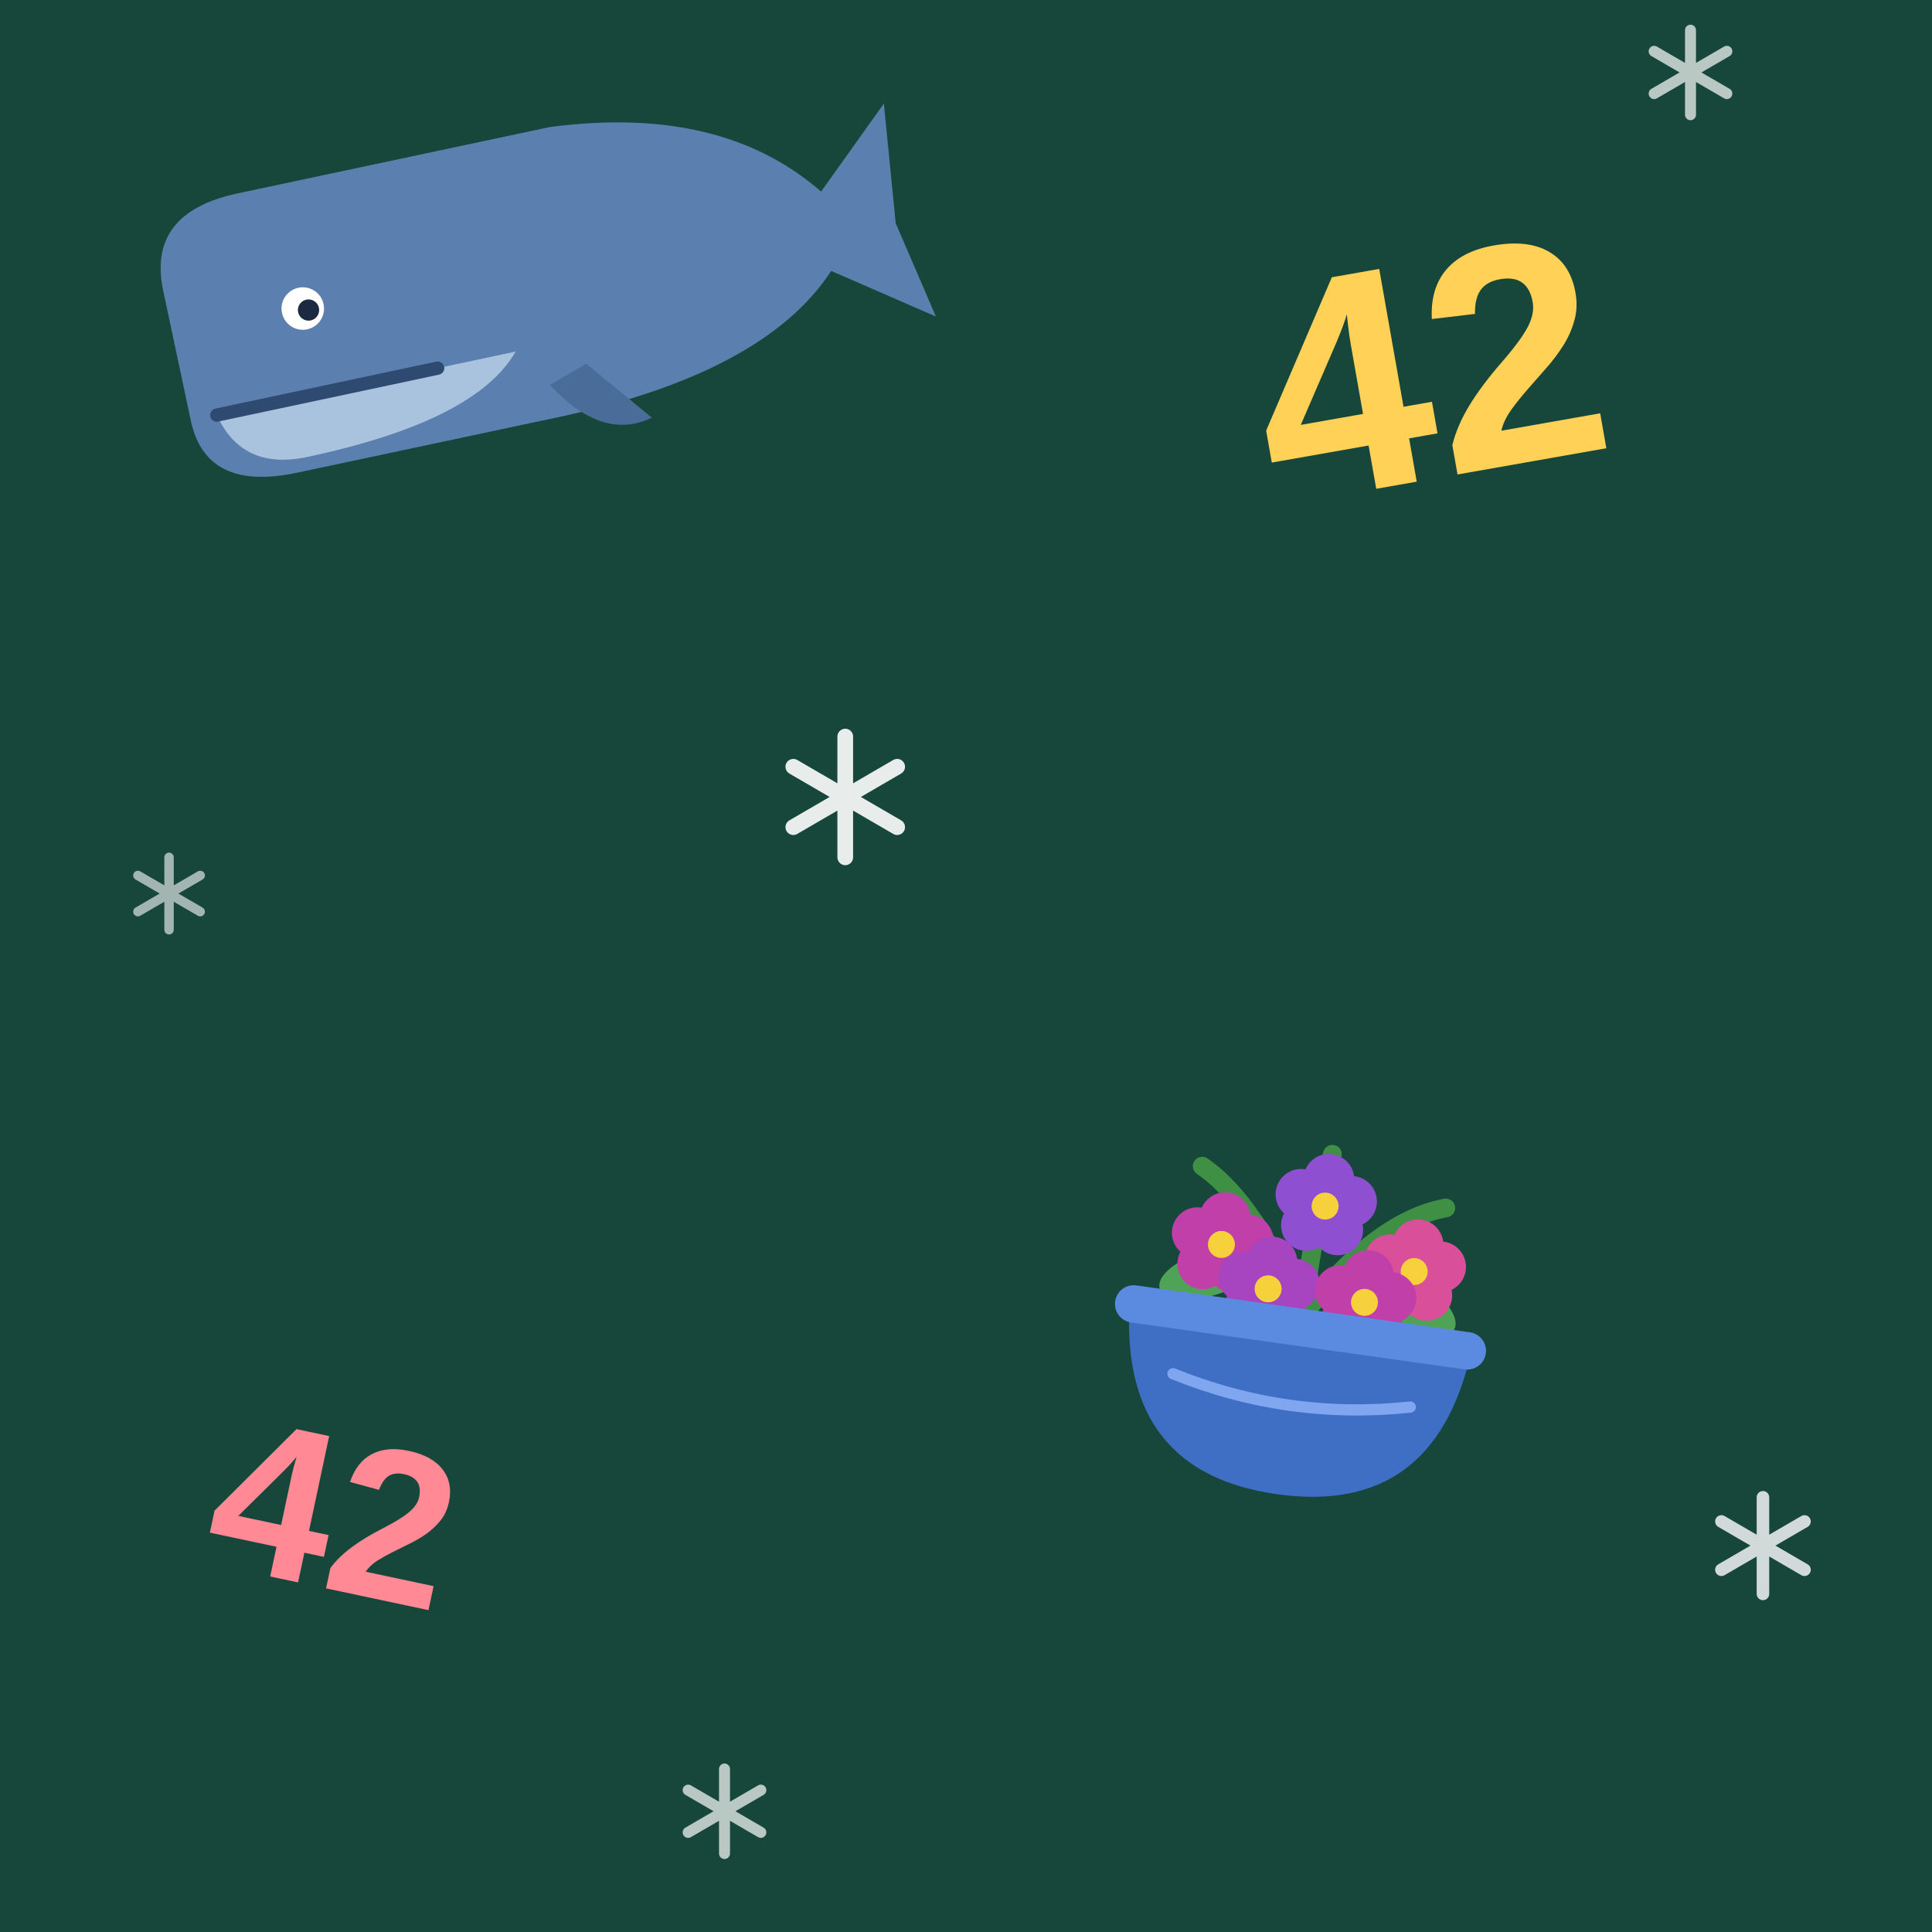
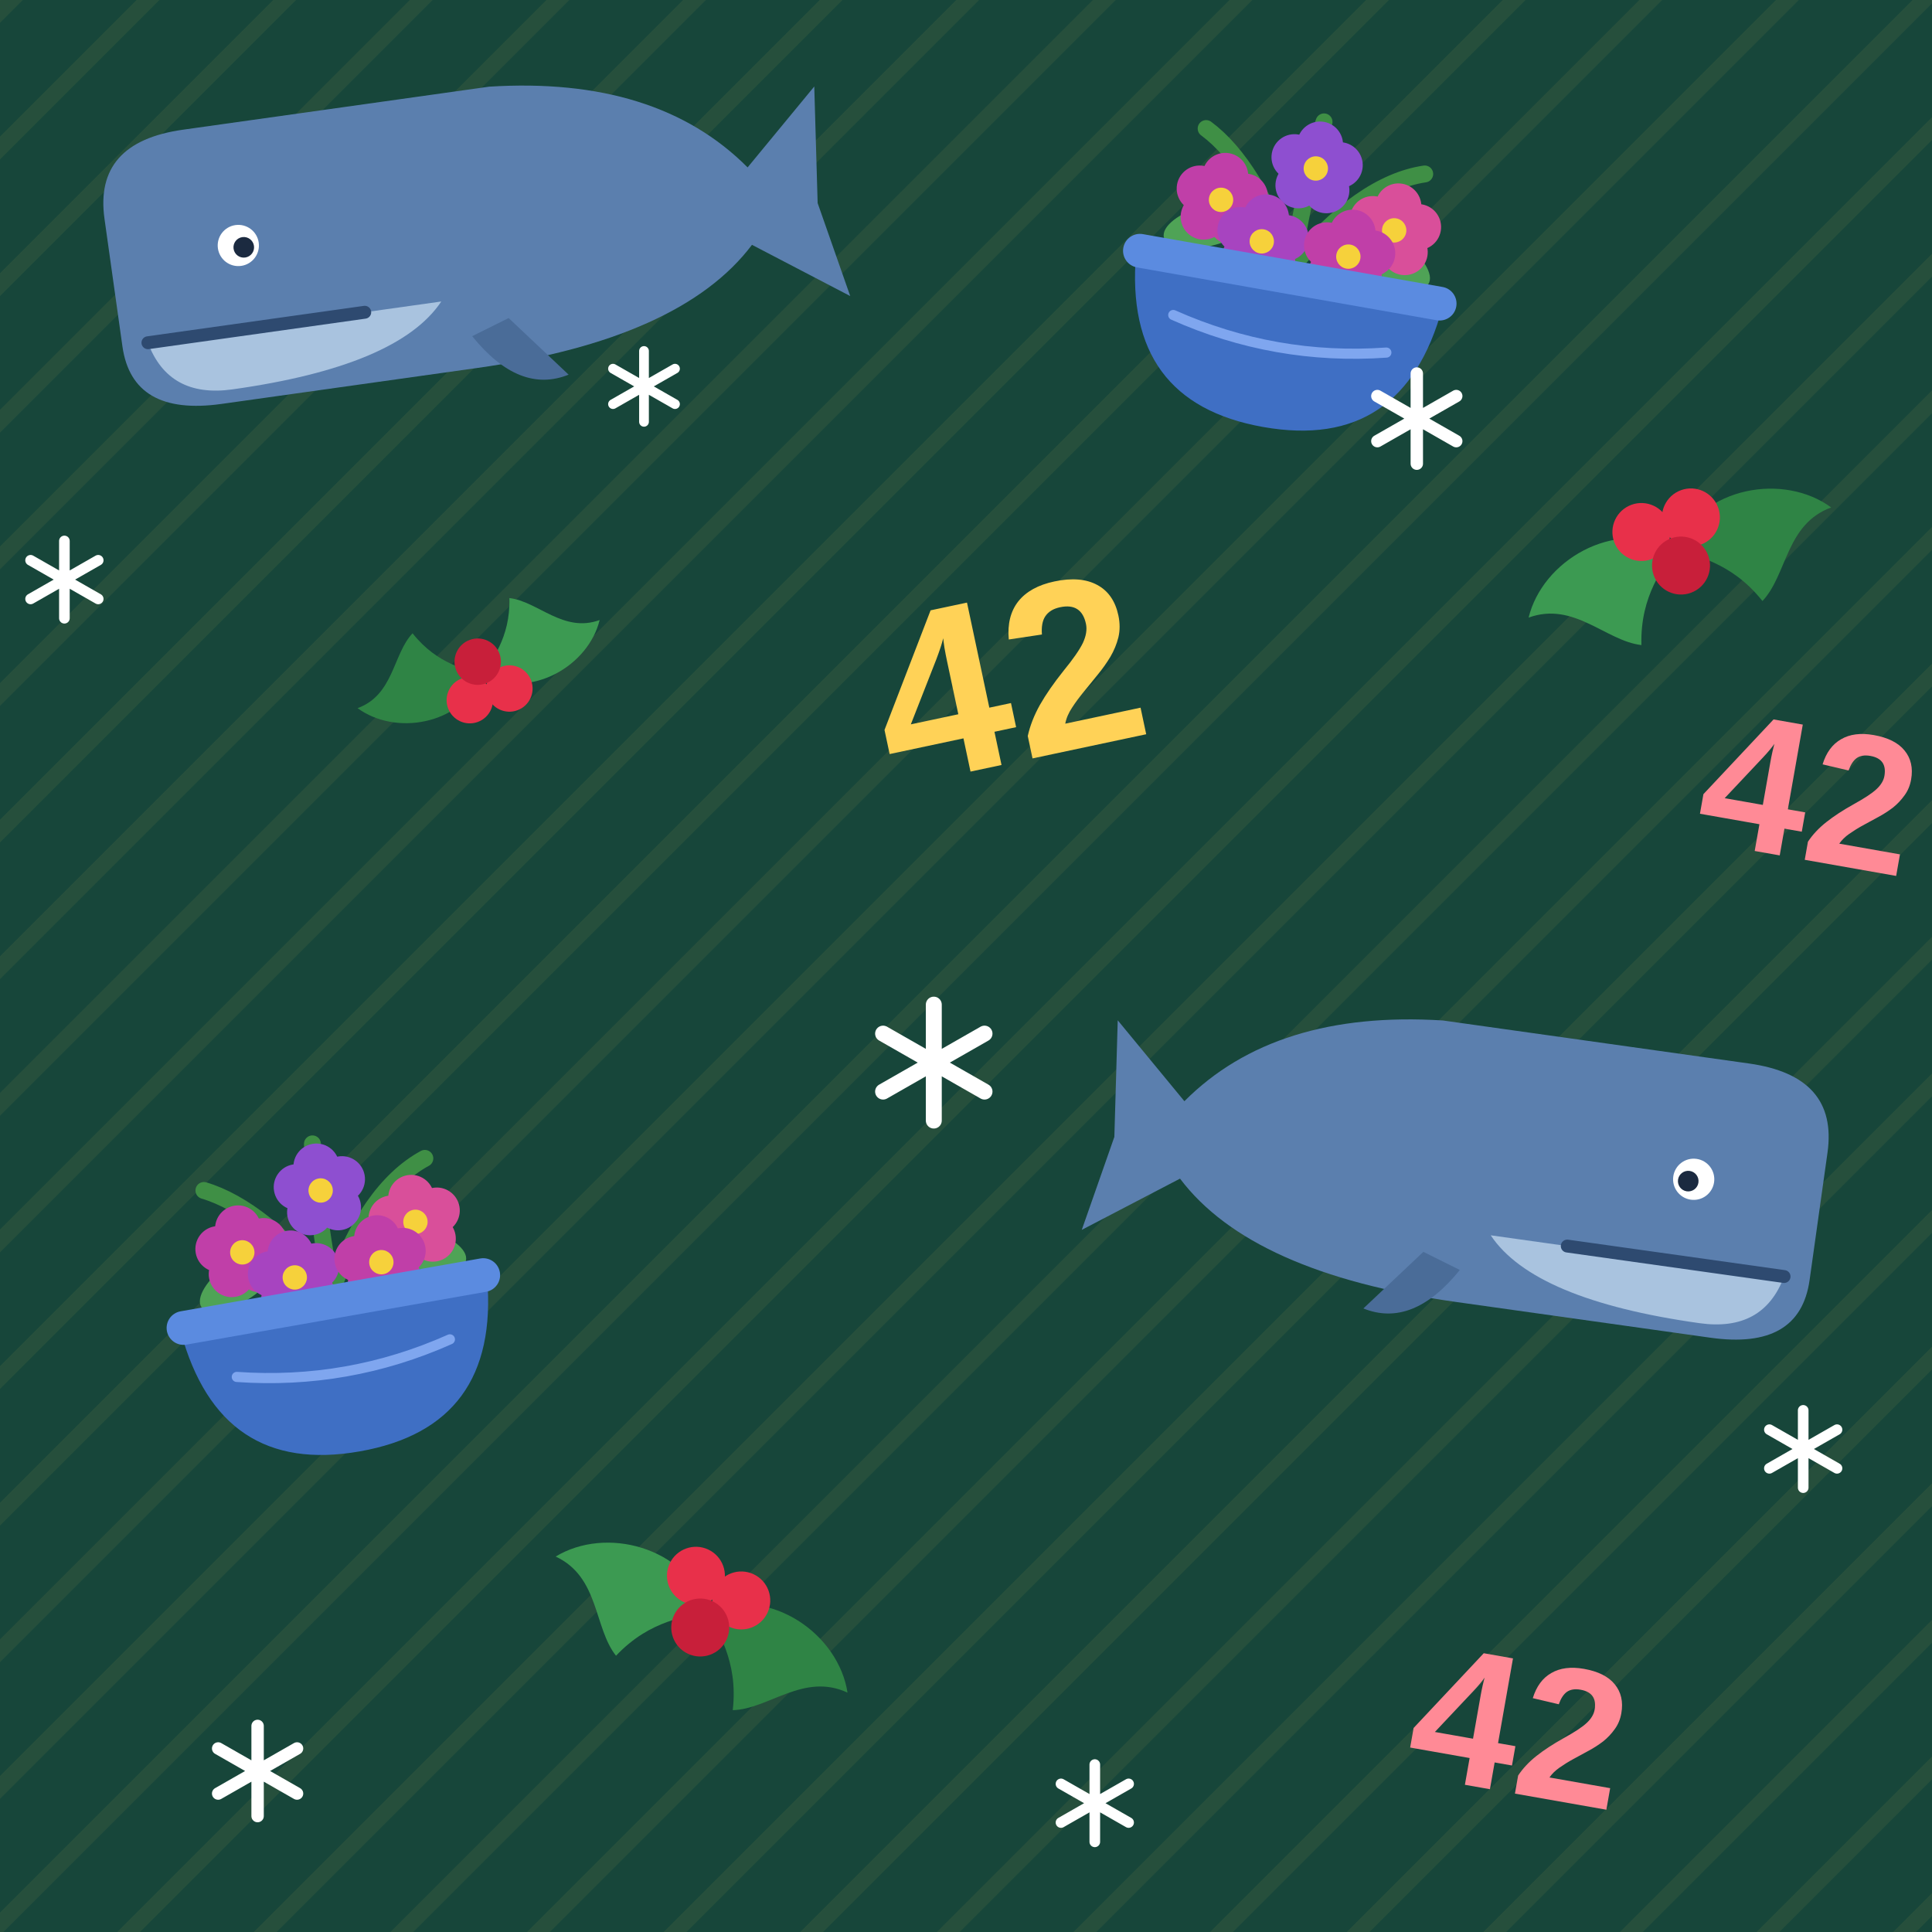
- <svg xmlns="http://www.w3.org/2000/svg" width="160" height="160" viewBox="0 0 160 160">
-   <rect width="160" height="160" fill="#17463a" />
-   <g transform="translate(8 14) rotate(-12) scale(0.55)">
-     <path d="M6 20Q6 8 20 8H68Q94 10 106 26L118 15 116 33 119 48 105 38Q92 51 60 51H20Q6 51 6 40Z" fill="#5b7fae" />
-     <path d="M10 40H56Q48 49 22 49Q12 49 10 40Z" fill="#a9c3df" />
-     <path d="M10 40H44" stroke="#2e4a70" stroke-width="2" stroke-linecap="round" />
-     <circle cx="26" cy="27" r="3.2" fill="#fff" />
-     <circle cx="26.8" cy="27.4" r="1.6" fill="#1b2a40" />
-     <path d="M60 46Q66 56 74 54Q70 49 66 44Z" fill="#4a6c98" />
-   </g>
-   <g transform="translate(92 88) rotate(8) scale(0.62)">
-     <path d="M30 30Q22 16 14 12M30 30Q30 14 31 8M30 30Q38 16 47 13" stroke="#3f8f45" stroke-width="2.5" fill="none" stroke-linecap="round" />
-     <ellipse cx="17" cy="26" rx="7" ry="3" fill="#4fa356" transform="rotate(-25 17 26)" />
-     <ellipse cx="44" cy="26" rx="7" ry="3" fill="#4fa356" transform="rotate(25 44 26)" />
-     <circle cx="18.0" cy="18.4" r="3.4" fill="#c03fa8" />
-     <circle cx="21.4" cy="20.9" r="3.4" fill="#c03fa8" />
-     <circle cx="20.1" cy="24.9" r="3.4" fill="#c03fa8" />
-     <circle cx="15.9" cy="24.9" r="3.4" fill="#c03fa8" />
-     <circle cx="14.6" cy="20.9" r="3.4" fill="#c03fa8" />
-     <circle cx="18" cy="22" r="1.8" fill="#f6d13b" />
-     <circle cx="31.0" cy="11.4" r="3.4" fill="#8e4fd0" />
-     <circle cx="34.4" cy="13.9" r="3.4" fill="#8e4fd0" />
-     <circle cx="33.1" cy="17.9" r="3.4" fill="#8e4fd0" />
-     <circle cx="28.9" cy="17.9" r="3.4" fill="#8e4fd0" />
-     <circle cx="27.6" cy="13.9" r="3.4" fill="#8e4fd0" />
-     <circle cx="31" cy="15" r="1.8" fill="#f6d13b" />
-     <circle cx="44.0" cy="18.4" r="3.4" fill="#d94f9a" />
-     <circle cx="47.4" cy="20.9" r="3.4" fill="#d94f9a" />
-     <circle cx="46.1" cy="24.9" r="3.4" fill="#d94f9a" />
-     <circle cx="41.9" cy="24.9" r="3.4" fill="#d94f9a" />
-     <circle cx="40.6" cy="20.9" r="3.4" fill="#d94f9a" />
-     <circle cx="44" cy="22" r="1.8" fill="#f6d13b" />
-     <circle cx="25.0" cy="23.4" r="3.4" fill="#a744c0" />
-     <circle cx="28.4" cy="25.9" r="3.4" fill="#a744c0" />
-     <circle cx="27.1" cy="29.9" r="3.4" fill="#a744c0" />
-     <circle cx="22.9" cy="29.9" r="3.4" fill="#a744c0" />
-     <circle cx="21.6" cy="25.9" r="3.4" fill="#a744c0" />
-     <circle cx="25" cy="27" r="1.8" fill="#f6d13b" />
-     <circle cx="38.0" cy="23.4" r="3.4" fill="#c03fa8" />
-     <circle cx="41.4" cy="25.9" r="3.4" fill="#c03fa8" />
-     <circle cx="40.1" cy="29.9" r="3.4" fill="#c03fa8" />
-     <circle cx="35.9" cy="29.9" r="3.4" fill="#c03fa8" />
-     <circle cx="34.6" cy="25.9" r="3.4" fill="#c03fa8" />
-     <circle cx="38" cy="27" r="1.8" fill="#f6d13b" />
-     <path d="M7 32H53Q51 54 30 54Q9 54 7 32Z" fill="#3f6fc4" />
-     <rect x="5" y="29" width="50" height="5" rx="2.5" fill="#5b8be0" />
-     <path d="M14 40Q30 44 46 40" stroke="#7fa6ef" stroke-width="1.5" fill="none" stroke-linecap="round" />
-   </g>
-   <text x="104" y="40" transform="rotate(-10 116 32)" font-family="Arial Black, Arial, sans-serif" font-weight="900" font-size="26" fill="#ffd257">42</text>
-   <text x="18" y="132" transform="rotate(12 30 124)" font-family="Arial Black, Arial, sans-serif" font-weight="900" font-size="18" fill="#ff8a96">42</text>
-   <g transform="translate(70 66)" opacity="0.9">
-     <path d="M0-5V5M-4.3-2.5 4.3 2.5M-4.3 2.5 4.3-2.5" stroke="#fff" stroke-width="1.3" stroke-linecap="round" />
-   </g>
-   <g transform="translate(146 128) scale(0.8)" opacity="0.8">
-     <path d="M0-5V5M-4.3-2.5 4.3 2.5M-4.3 2.5 4.3-2.5" stroke="#fff" stroke-width="1.3" stroke-linecap="round" />
-   </g>
-   <g transform="translate(140 6) scale(0.7)" opacity="0.7">
-     <path d="M0-5V5M-4.3-2.5 4.3 2.5M-4.3 2.5 4.3-2.5" stroke="#fff" stroke-width="1.3" stroke-linecap="round" />
-   </g>
-   <g transform="translate(60 150) scale(0.7)" opacity="0.7">
-     <path d="M0-5V5M-4.3-2.5 4.3 2.5M-4.3 2.5 4.3-2.5" stroke="#fff" stroke-width="1.3" stroke-linecap="round" />
-   </g>
-   <g transform="translate(14 74) scale(0.6)" opacity="0.6">
-     <path d="M0-5V5M-4.3-2.5 4.3 2.5M-4.3 2.5 4.3-2.5" stroke="#fff" stroke-width="1.3" stroke-linecap="round" />
-   </g>
+ <svg xmlns="http://www.w3.org/2000/svg" width="120" height="120" viewBox="0 0 120 120">
+   <defs>
+     <g id="w">
+       <path d="M6 20Q6 8 20 8H68Q94 10 106 26L118 15 116 33 119 48 105 38Q92 51 60 51H20Q6 51 6 40Z" fill="#5b7fae" />
+       <path d="M10 40H56Q48 49 22 49Q12 49 10 40Z" fill="#a9c3df" />
+       <path d="M10 40H44" stroke="#2e4a70" stroke-width="2" stroke-linecap="round" />
+       <circle cx="26" cy="27" r="3.2" fill="#fff" />
+       <circle cx="26.8" cy="27.4" r="1.6" fill="#1b2a40" />
+       <path d="M60 46Q66 56 74 54Q70 49 66 44Z" fill="#4a6c98" />
+     </g>
+     <g id="p">
+       <path d="M30 30Q22 16 14 12M30 30Q30 14 31 8M30 30Q38 16 47 13" stroke="#3f8f45" stroke-width="2.5" fill="none" stroke-linecap="round" />
+       <ellipse cx="17" cy="26" rx="7" ry="3" fill="#4fa356" transform="rotate(-25 17 26)" />
+       <ellipse cx="44" cy="26" rx="7" ry="3" fill="#4fa356" transform="rotate(25 44 26)" />
+       <circle cx="18.0" cy="18.4" r="3.4" fill="#c03fa8" />
+       <circle cx="21.4" cy="20.9" r="3.4" fill="#c03fa8" />
+       <circle cx="20.1" cy="24.9" r="3.4" fill="#c03fa8" />
+       <circle cx="15.9" cy="24.9" r="3.4" fill="#c03fa8" />
+       <circle cx="14.6" cy="20.9" r="3.4" fill="#c03fa8" />
+       <circle cx="18" cy="22" r="1.8" fill="#f6d13b" />
+       <circle cx="31.0" cy="11.4" r="3.4" fill="#8e4fd0" />
+       <circle cx="34.4" cy="13.9" r="3.4" fill="#8e4fd0" />
+       <circle cx="33.1" cy="17.9" r="3.4" fill="#8e4fd0" />
+       <circle cx="28.9" cy="17.9" r="3.4" fill="#8e4fd0" />
+       <circle cx="27.6" cy="13.9" r="3.4" fill="#8e4fd0" />
+       <circle cx="31" cy="15" r="1.8" fill="#f6d13b" />
+       <circle cx="44.0" cy="18.4" r="3.4" fill="#d94f9a" />
+       <circle cx="47.4" cy="20.9" r="3.4" fill="#d94f9a" />
+       <circle cx="46.1" cy="24.9" r="3.4" fill="#d94f9a" />
+       <circle cx="41.9" cy="24.9" r="3.4" fill="#d94f9a" />
+       <circle cx="40.6" cy="20.9" r="3.4" fill="#d94f9a" />
+       <circle cx="44" cy="22" r="1.8" fill="#f6d13b" />
+       <circle cx="25.0" cy="23.4" r="3.4" fill="#a744c0" />
+       <circle cx="28.4" cy="25.9" r="3.4" fill="#a744c0" />
+       <circle cx="27.1" cy="29.9" r="3.4" fill="#a744c0" />
+       <circle cx="22.9" cy="29.9" r="3.4" fill="#a744c0" />
+       <circle cx="21.6" cy="25.9" r="3.4" fill="#a744c0" />
+       <circle cx="25" cy="27" r="1.8" fill="#f6d13b" />
+       <circle cx="38.0" cy="23.4" r="3.4" fill="#c03fa8" />
+       <circle cx="41.4" cy="25.9" r="3.4" fill="#c03fa8" />
+       <circle cx="40.1" cy="29.9" r="3.4" fill="#c03fa8" />
+       <circle cx="35.9" cy="29.9" r="3.4" fill="#c03fa8" />
+       <circle cx="34.6" cy="25.9" r="3.4" fill="#c03fa8" />
+       <circle cx="38" cy="27" r="1.8" fill="#f6d13b" />
+       <path d="M7 32H53Q51 54 30 54Q9 54 7 32Z" fill="#3f6fc4" />
+       <rect x="5" y="29" width="50" height="5" rx="2.5" fill="#5b8be0" />
+       <path d="M14 40Q30 44 46 40" stroke="#7fa6ef" stroke-width="1.5" fill="none" stroke-linecap="round" />
+     </g>
+     <g id="f">
+       <path d="M0-4V4M-3.5-2 3.5 2M-3.5 2 3.5-2" stroke="#fff" stroke-width="1.1" stroke-linecap="round" />
+     </g>
+     <g id="h">
+       <path d="M0 0C-3-3-8-2-10 1-7 1-6 4-4 5-3 2-1 1 0 0Z" fill="#3c9a52" />
+       <path d="M0 0C3-3 8-2 10 1 7 1 6 4 4 5 3 2 1 1 0 0Z" fill="#2f8445" />
+       <circle cx="-1.6" cy="-1.6" r="1.8" fill="#e8304a" />
+       <circle cx="1.6" cy="-1.4" r="1.8" fill="#e8304a" />
+       <circle cx="0" cy="1.2" r="1.8" fill="#c81f3a" />
+     </g>
+     <pattern id="pin" width="6" height="6" patternUnits="userSpaceOnUse" patternTransform="rotate(45)">
+       <rect width="1" height="6" fill="#ffd257" opacity="0.07" />
+     </pattern>
+   </defs>
+   <rect width="120" height="120" fill="#17463a" />
+   <rect width="120" height="120" fill="url(#pin)" />
+   <use href="#w" transform="translate(3 6) rotate(-8) scale(0.4)" />
+   <use href="#w" transform="translate(117 64) rotate(8) scale(-0.4 0.4)" />
+   <use href="#p" transform="translate(70 2) rotate(10) scale(0.42)" />
+   <use href="#p" transform="translate(6 70) rotate(-10) scale(0.42)" />
+   <text x="54" y="47" transform="rotate(-12 64 41)" font-family="Arial Black, Arial, sans-serif" font-weight="900" font-size="15" fill="#ffd257">42</text>
+   <text x="88" y="112" transform="rotate(10 98 106)" font-family="Arial Black, Arial, sans-serif" font-weight="900" font-size="12" fill="#ff8a96">42</text>
+   <text x="-14" y="54" transform="rotate(10 -4 48)" font-family="Arial Black, Arial, sans-serif" font-weight="900" font-size="12" fill="#ff8a96">42</text>
+   <text x="106" y="54" transform="rotate(10 116 48)" font-family="Arial Black, Arial, sans-serif" font-weight="900" font-size="12" fill="#ff8a96">42</text>
+   <use href="#h" transform="translate(104 34) rotate(-20)" />
+   <use href="#h" transform="translate(44 100) rotate(25)" />
+   <use href="#h" transform="translate(30 42) rotate(160) scale(0.8)" />
+   <use href="#f" transform="translate(58 66) scale(0.9)" />
+   <use href="#f" transform="translate(88 26) scale(0.7)" />
+   <use href="#f" transform="translate(16 110) scale(0.7)" />
+   <use href="#f" transform="translate(68 112) scale(0.6)" />
+   <use href="#f" transform="translate(112 90) scale(0.6)" />
+   <use href="#f" transform="translate(4 36) scale(0.6)" />
+   <use href="#f" transform="translate(40 24) scale(0.55)" />
</svg>
